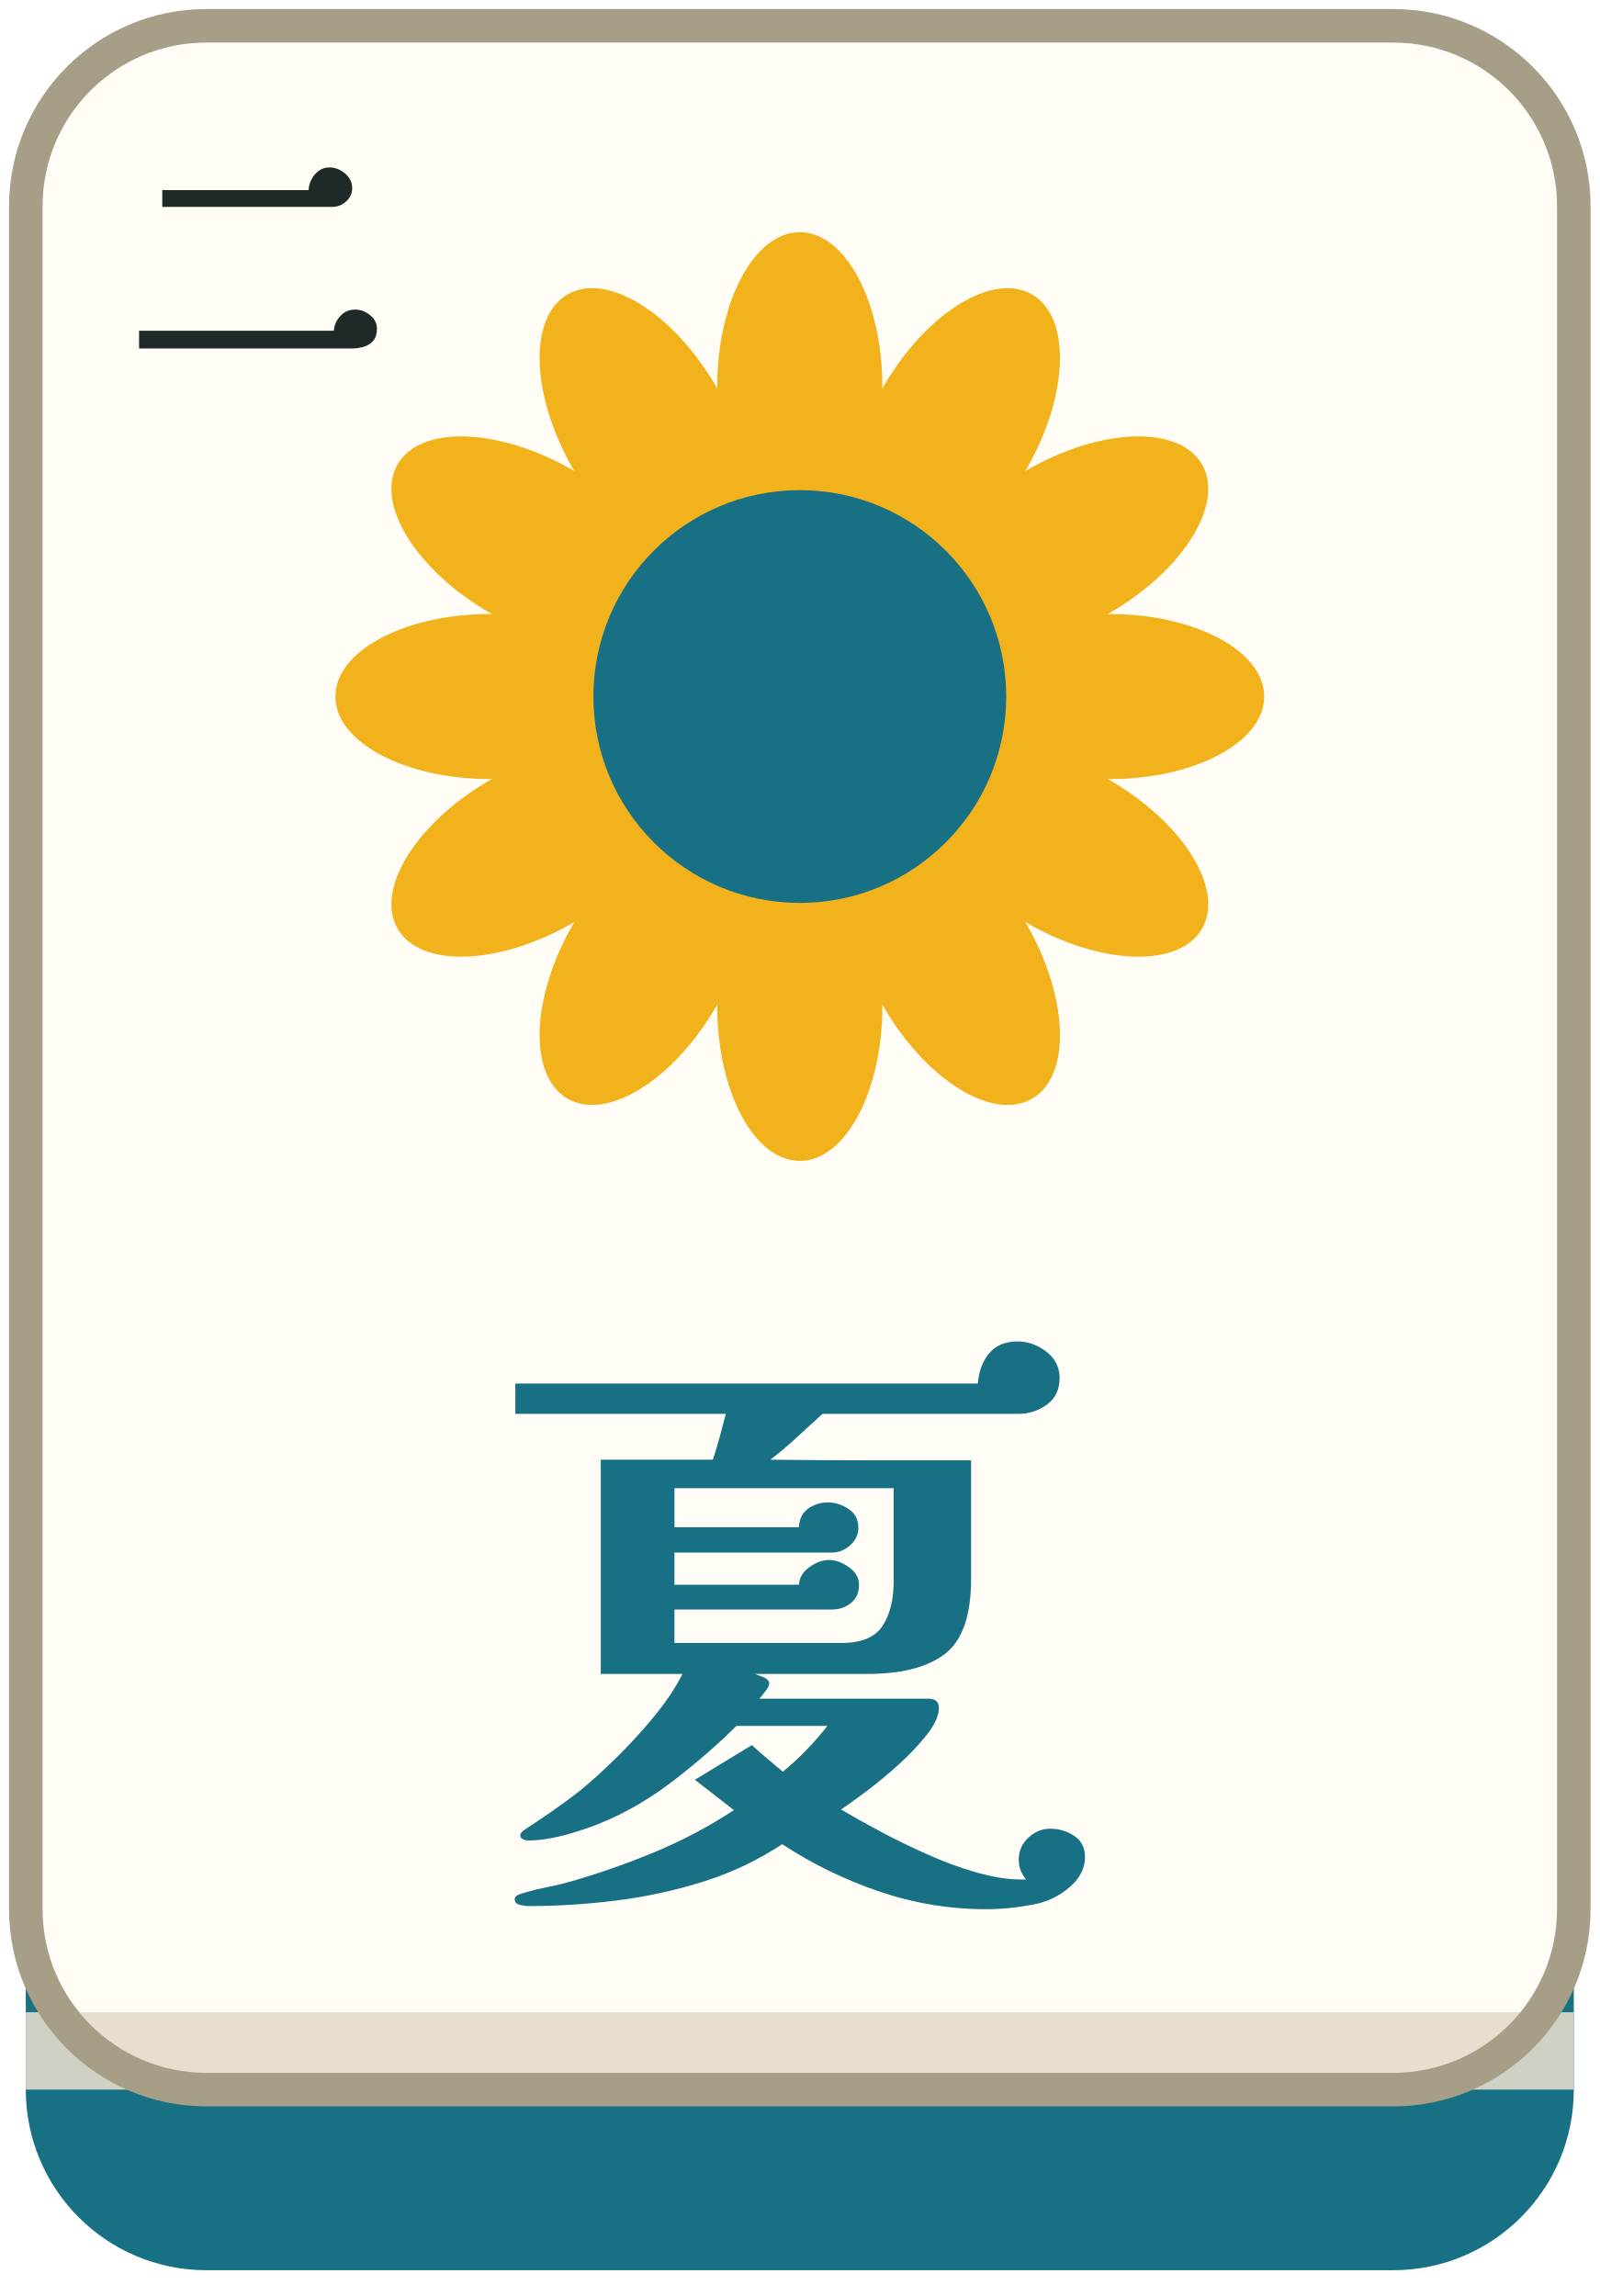
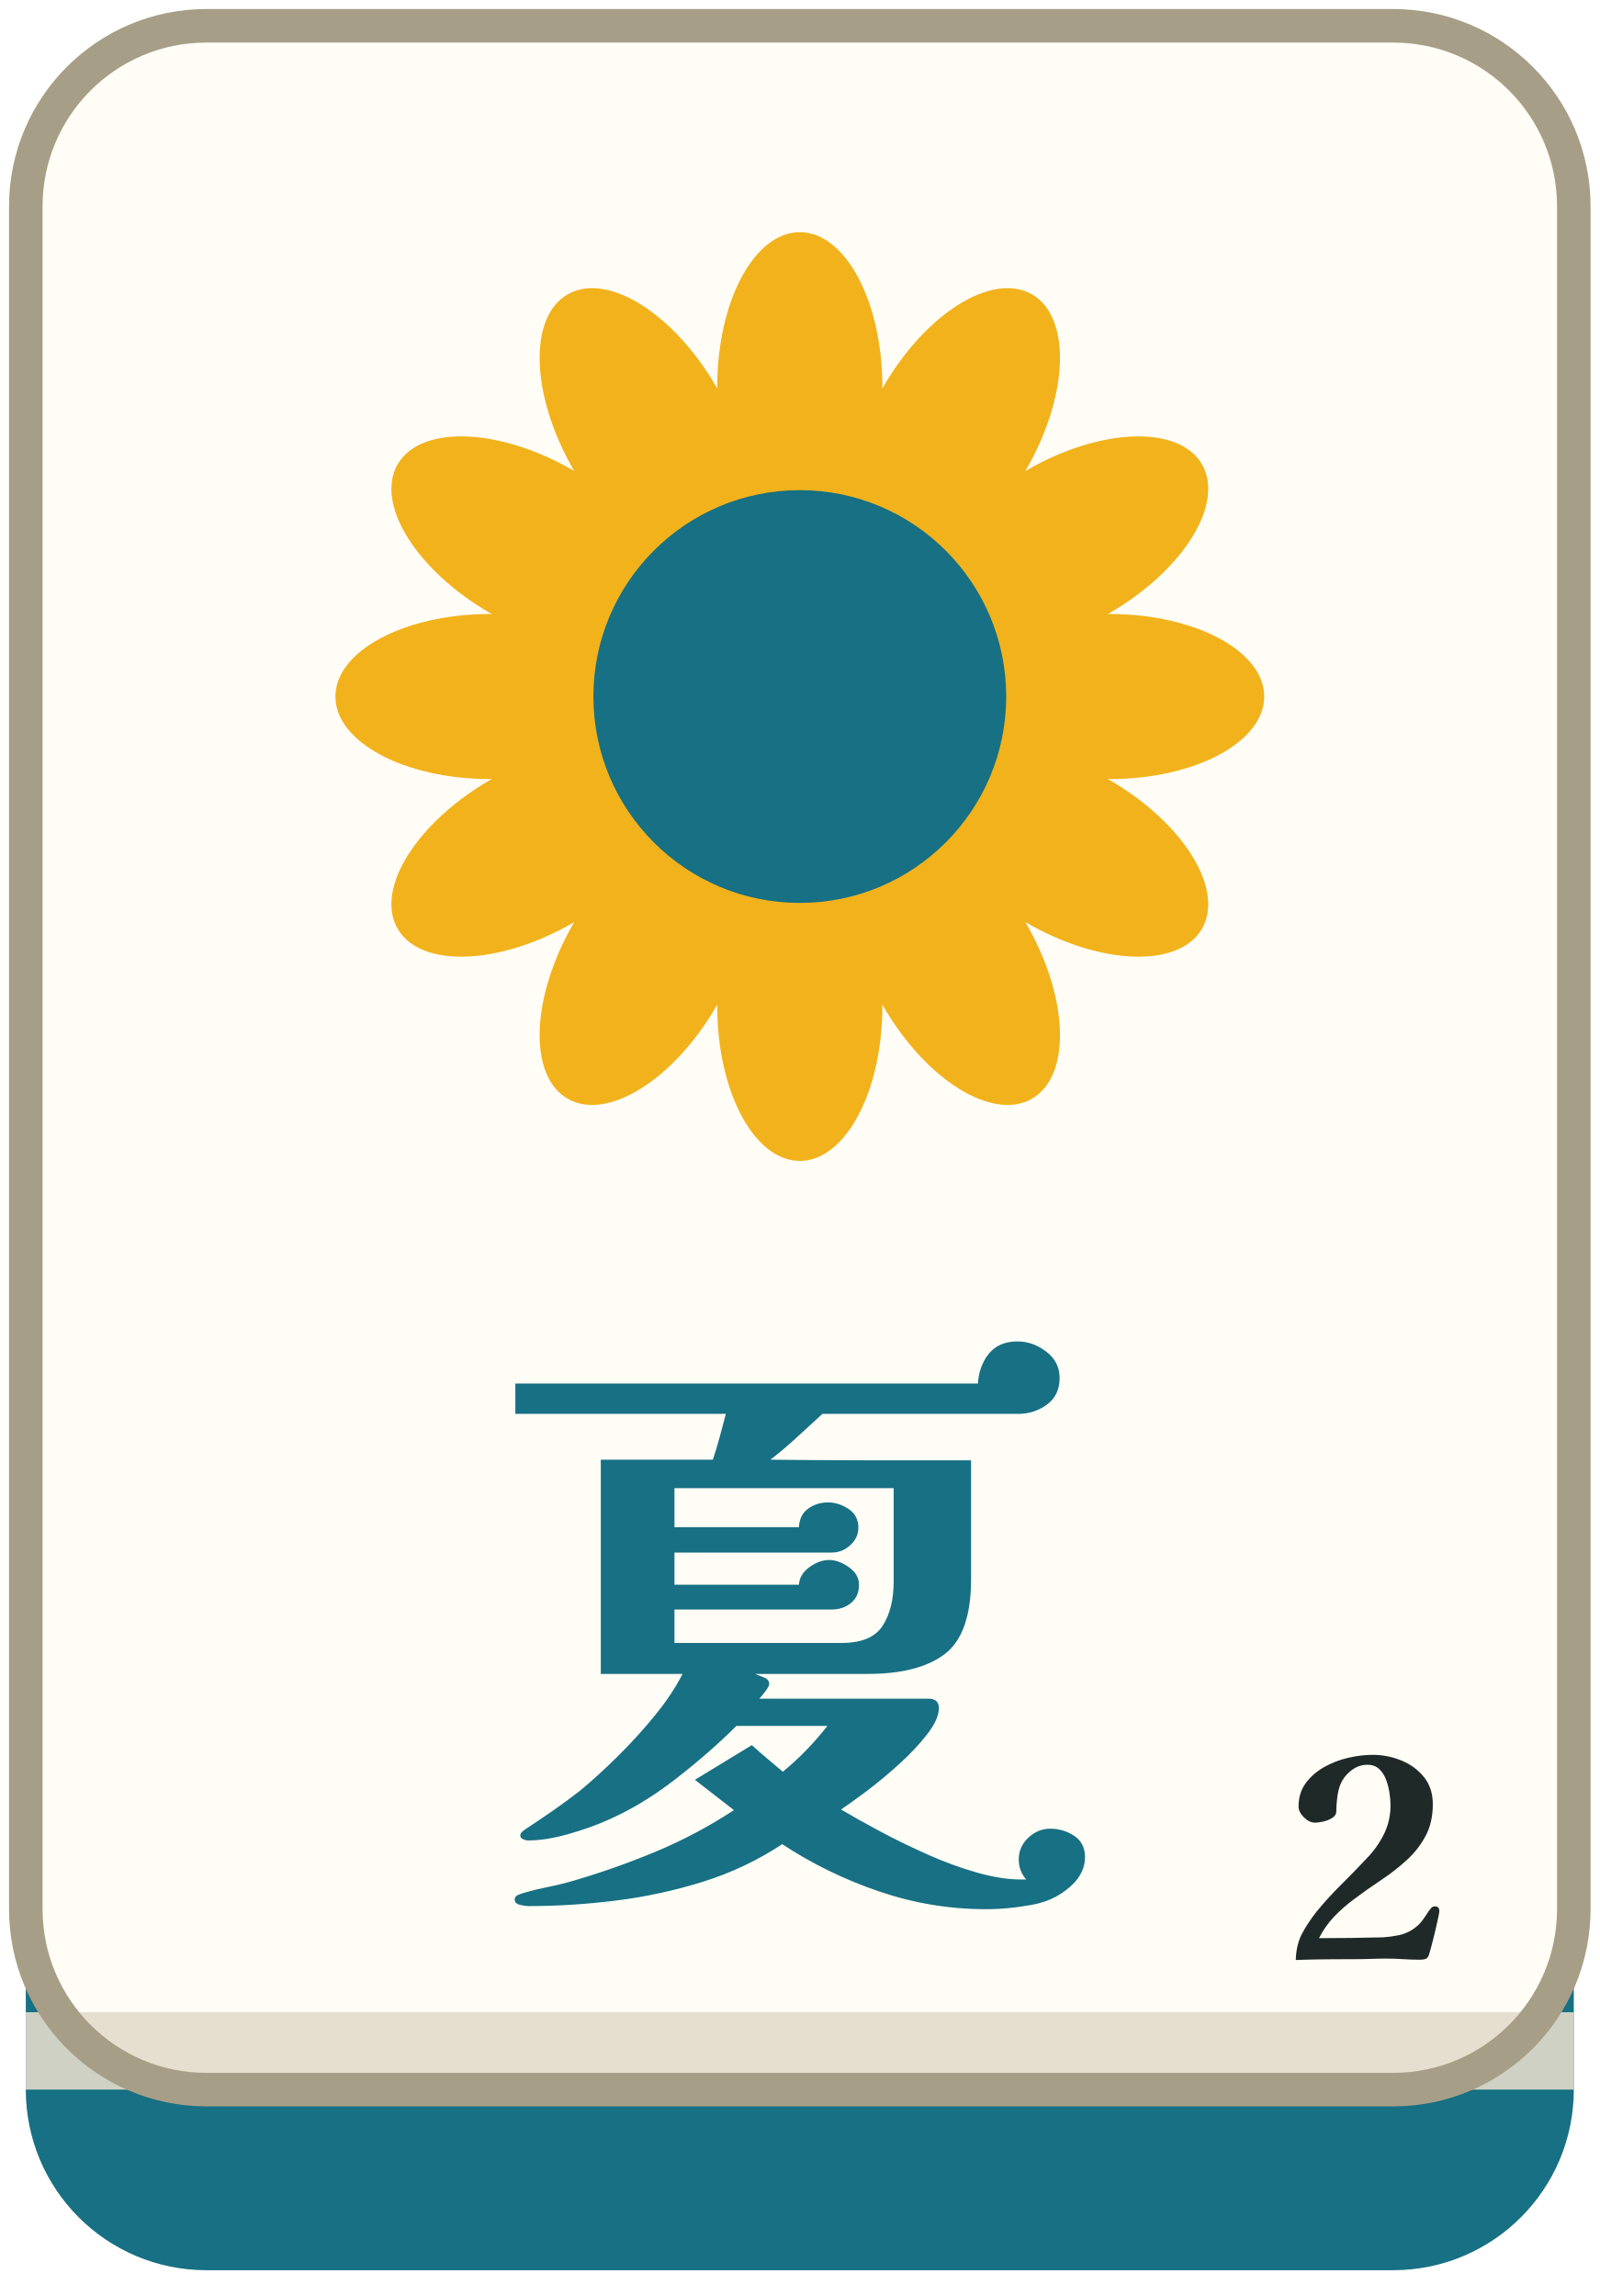
<svg xmlns="http://www.w3.org/2000/svg" viewBox="-1 -1 62 89">
  <rect x="0" y="7" width="60" height="80" rx="7" fill="#177083" />
  <rect x="0" y="0" width="60" height="80" rx="7" fill="#FFFDF6" />
  <rect x="0" y="77" width="60" height="3" fill="#E3DCCB" opacity=".9" />
  <rect x="0" y="0" width="60" height="80" rx="7" fill="none" stroke="#A79E87" stroke-width="1.3" />
  <ellipse cx="30" cy="14" rx="3.2" ry="6" fill="#F2B21C" transform="rotate(0 30 26)" />
  <ellipse cx="30" cy="14" rx="3.2" ry="6" fill="#F2B21C" transform="rotate(30 30 26)" />
  <ellipse cx="30" cy="14" rx="3.2" ry="6" fill="#F2B21C" transform="rotate(60 30 26)" />
  <ellipse cx="30" cy="14" rx="3.2" ry="6" fill="#F2B21C" transform="rotate(90 30 26)" />
  <ellipse cx="30" cy="14" rx="3.2" ry="6" fill="#F2B21C" transform="rotate(120 30 26)" />
  <ellipse cx="30" cy="14" rx="3.2" ry="6" fill="#F2B21C" transform="rotate(150 30 26)" />
  <ellipse cx="30" cy="14" rx="3.2" ry="6" fill="#F2B21C" transform="rotate(180 30 26)" />
  <ellipse cx="30" cy="14" rx="3.2" ry="6" fill="#F2B21C" transform="rotate(210 30 26)" />
  <ellipse cx="30" cy="14" rx="3.2" ry="6" fill="#F2B21C" transform="rotate(240 30 26)" />
  <ellipse cx="30" cy="14" rx="3.2" ry="6" fill="#F2B21C" transform="rotate(270 30 26)" />
  <ellipse cx="30" cy="14" rx="3.2" ry="6" fill="#F2B21C" transform="rotate(300 30 26)" />
  <ellipse cx="30" cy="14" rx="3.2" ry="6" fill="#F2B21C" transform="rotate(330 30 26)" />
  <circle cx="30" cy="26" r="8" fill="#177083" />
  <path transform="translate(17.39 70.75) scale(0.024 -0.024)" d="M677 586H323V523H524Q525 543 539.0 553.0Q553 563 571 563Q588 563 604.0 552.5Q620 542 620 522Q620 506 607.0 494.0Q594 482 577 482H323V430H524Q525 447 541.0 458.5Q557 470 573 470Q588 470 604.5 458.5Q621 447 621 430Q621 411 608.0 400.5Q595 390 577 390H323V336H593Q641 336 659.0 363.5Q677 391 677 435ZM986 -10Q986 -32 969 -51Q942 -79 902.5 -86.5Q863 -94 826 -94Q738 -94 654.0 -65.5Q570 -37 497 11Q438 -28 369.5 -49.5Q301 -71 229.0 -80.0Q157 -89 87 -89Q82 -89 73.5 -87.0Q65 -85 65 -78Q65 -73 71.5 -70.5Q78 -68 82 -67Q99 -62 117.0 -58.5Q135 -55 153 -50Q223 -30 290.5 -2.0Q358 26 419 66L356 115L448 171Q460 160 472.5 149.5Q485 139 498 128Q537 160 570 202H423Q380 159 324.5 116.0Q269 73 213 49Q186 37 150.5 27.0Q115 17 86 17Q83 17 78.5 19.0Q74 21 74 25Q74 28 76.5 30.5Q79 33 82 35Q105 50 126.5 65.0Q148 80 170 97Q198 120 230.5 152.0Q263 184 291.5 219.0Q320 254 336 286H204V632H385Q391 650 396.0 668.5Q401 687 406 706H66V755H813Q815 784 831.0 803.5Q847 823 877 823Q902 823 923.5 806.5Q945 790 945 764Q945 736 924.5 721.0Q904 706 878 706H562Q541 687 520.5 668.0Q500 649 478 632Q557 631 640.0 631.0Q723 631 802 631V439Q802 351 760.0 318.5Q718 286 635 286H453Q458 284 467.0 280.5Q476 277 476 270Q476 266 469.5 257.5Q463 249 460 246H733Q750 246 750 231Q750 213 731.5 189.0Q713 165 686.0 140.5Q659 116 633.0 96.5Q607 77 592 67Q619 51 655.5 31.5Q692 12 732.5 -6.0Q773 -24 812.0 -35.0Q851 -46 882 -46H891Q879 -32 879 -14Q879 7 894.5 21.5Q910 36 930 36Q951 36 968.5 24.5Q986 13 986 -10Z" fill="#177083" />
-   <path transform="translate(3.90 12.74) scale(0.01 -0.01)" d="M971 99Q971 70 956.5 53.0Q942 36 919.0 29.5Q896 23 871 23H49V92H804Q806 124 829.0 149.0Q852 174 886 174Q918 174 944.5 152.5Q971 131 971 99ZM875 645Q875 614 851.5 593.0Q828 572 797 572H139V637H706Q707 658 717.0 678.0Q727 698 745.0 711.5Q763 725 786 725Q820 725 847.5 701.5Q875 678 875 645Z" fill="#1F2A28" />
+   <path transform="translate(48.76 75.02) scale(0.011 -0.011)" d="M548 176Q548 172 543.5 150.5Q539 129 532.5 102.0Q526 75 520.0 52.5Q514 30 512 24Q508 11 500.0 8.0Q492 5 479 5Q450 5 420.5 7.0Q391 9 362 9Q335 9 308.5 8.0Q282 7 255 7Q202 7 148.5 6.5Q95 6 42 4Q44 58 63.5 95.5Q83 133 115 174Q156 224 202.0 269.5Q248 315 292 362Q330 401 353.0 448.0Q376 495 376 549Q376 567 372.5 591.5Q369 616 360.5 639.0Q352 662 336.0 677.0Q320 692 295 692Q267 692 244.0 676.5Q221 661 207 638Q194 616 189.5 585.0Q185 554 185 528Q185 514 171.0 505.0Q157 496 139.5 492.0Q122 488 110 488Q90 488 71.0 506.5Q52 525 52 545Q52 593 77.0 627.0Q102 661 141.5 683.5Q181 706 226.5 716.5Q272 727 313 727Q366 727 414.5 707.0Q463 687 494.0 648.5Q525 610 525 553Q525 488 499.0 440.0Q473 392 431.5 354.5Q390 317 341.0 284.5Q292 252 247 218Q209 190 177.5 157.0Q146 124 124 81Q237 81 351 84Q379 86 405.5 91.5Q432 97 456 113Q475 126 487.0 142.0Q499 158 511 177Q516 183 520.0 188.0Q524 193 533 193Q548 193 548 176Z" fill="#1F2A28" />
</svg>
